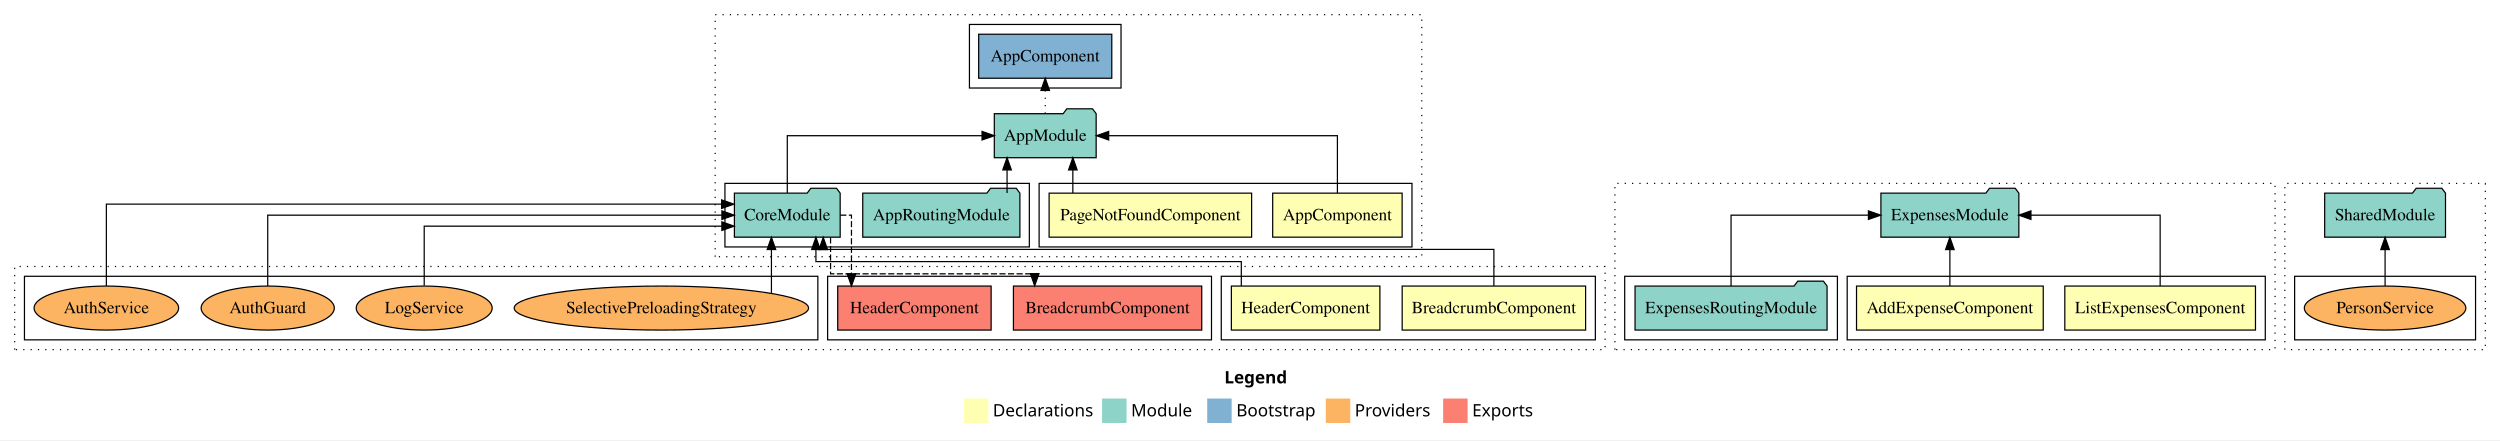
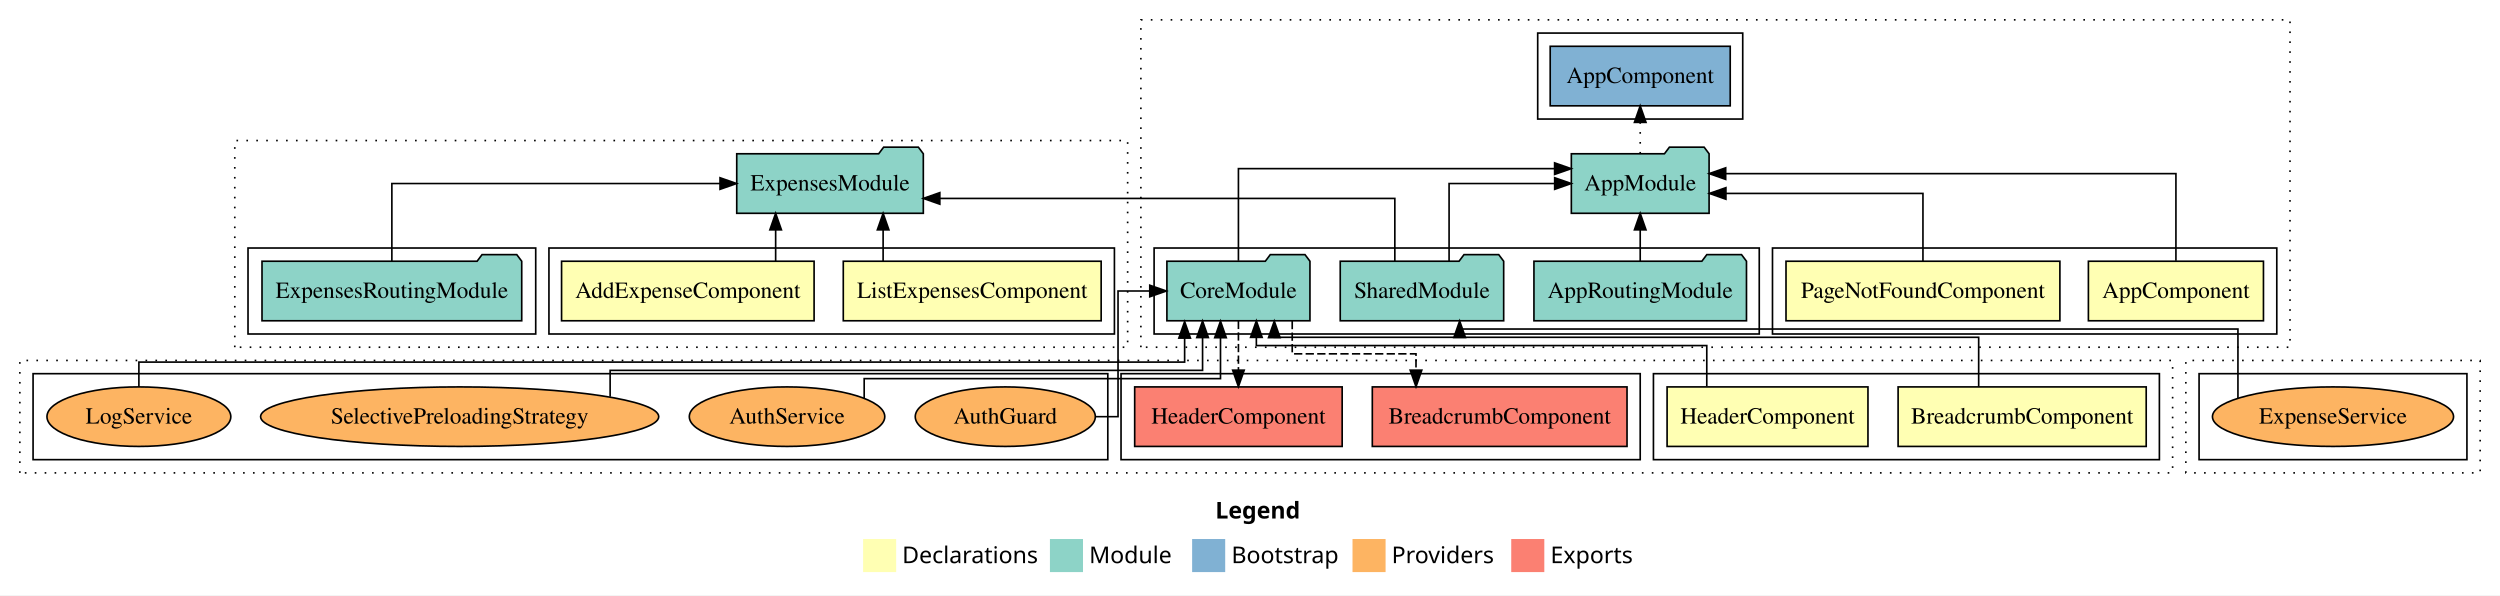
- <svg xmlns="http://www.w3.org/2000/svg" width="2045pt" height="360pt" viewBox="0.00 0.00 2045.00 360.00">
+ <svg xmlns="http://www.w3.org/2000/svg" width="1512pt" height="360pt" viewBox="0.00 0.00 1512.00 360.00">
  <g id="graph0" class="graph" transform="scale(1 1) rotate(0) translate(4 356)">
-     <polygon fill="#ffffff" stroke="transparent" points="-4,4 -4,-356 2041,-356 2041,4 -4,4" />
-     <text text-anchor="start" x="997.509" y="-42.4" font-family="sans-serif" font-weight="bold" font-size="14.00" fill="#000000">Legend</text>
-     <polygon fill="#ffffb3" stroke="transparent" points="784.5,-10 784.5,-30 804.5,-30 804.5,-10 784.5,-10" />
-     <text text-anchor="start" x="808.129" y="-15.4" font-family="sans-serif" font-size="14.00" fill="#000000">  Declarations</text>
-     <polygon fill="#8dd3c7" stroke="transparent" points="897.5,-10 897.5,-30 917.5,-30 917.5,-10 897.5,-10" />
-     <text text-anchor="start" x="921.225" y="-15.4" font-family="sans-serif" font-size="14.00" fill="#000000">  Module</text>
-     <polygon fill="#80b1d3" stroke="transparent" points="983.5,-10 983.5,-30 1003.5,-30 1003.5,-10 983.5,-10" />
-     <text text-anchor="start" x="1007.281" y="-15.4" font-family="sans-serif" font-size="14.00" fill="#000000">  Bootstrap</text>
-     <polygon fill="#fdb462" stroke="transparent" points="1080.5,-10 1080.5,-30 1100.5,-30 1100.5,-10 1080.5,-10" />
-     <text text-anchor="start" x="1104.173" y="-15.4" font-family="sans-serif" font-size="14.00" fill="#000000">  Providers</text>
-     <polygon fill="#fb8072" stroke="transparent" points="1176.5,-10 1176.5,-30 1196.5,-30 1196.5,-10 1176.5,-10" />
-     <text text-anchor="start" x="1200.226" y="-15.4" font-family="sans-serif" font-size="14.00" fill="#000000">  Exports</text>
+     <polygon fill="#ffffff" stroke="transparent" points="-4,4 -4,-356 1508,-356 1508,4 -4,4" />
+     <text text-anchor="start" x="731.009" y="-42.4" font-family="sans-serif" font-weight="bold" font-size="14.00" fill="#000000">Legend</text>
+     <polygon fill="#ffffb3" stroke="transparent" points="518,-10 518,-30 538,-30 538,-10 518,-10" />
+     <text text-anchor="start" x="541.629" y="-15.4" font-family="sans-serif" font-size="14.00" fill="#000000">  Declarations</text>
+     <polygon fill="#8dd3c7" stroke="transparent" points="631,-10 631,-30 651,-30 651,-10 631,-10" />
+     <text text-anchor="start" x="654.725" y="-15.4" font-family="sans-serif" font-size="14.00" fill="#000000">  Module</text>
+     <polygon fill="#80b1d3" stroke="transparent" points="717,-10 717,-30 737,-30 737,-10 717,-10" />
+     <text text-anchor="start" x="740.781" y="-15.4" font-family="sans-serif" font-size="14.00" fill="#000000">  Bootstrap</text>
+     <polygon fill="#fdb462" stroke="transparent" points="814,-10 814,-30 834,-30 834,-10 814,-10" />
+     <text text-anchor="start" x="837.673" y="-15.4" font-family="sans-serif" font-size="14.00" fill="#000000">  Providers</text>
+     <polygon fill="#fb8072" stroke="transparent" points="910,-10 910,-30 930,-30 930,-10 910,-10" />
+     <text text-anchor="start" x="933.726" y="-15.4" font-family="sans-serif" font-size="14.00" fill="#000000">  Exports</text>
    <g id="clust1" class="cluster">
-       <polygon fill="none" stroke="#000000" stroke-dasharray="1,5" points="581,-146 581,-344 1159,-344 1159,-146 581,-146" />
+       <polygon fill="none" stroke="#000000" stroke-dasharray="1,5" points="686,-146 686,-344 1381,-344 1381,-146 686,-146" />
    </g>
    <g id="clust2" class="cluster">
-       <polygon fill="none" stroke="#000000" points="846,-154 846,-206 1151,-206 1151,-154 846,-154" />
+       <polygon fill="none" stroke="#000000" points="1068,-154 1068,-206 1373,-206 1373,-154 1068,-154" />
    </g>
    <g id="clust5" class="cluster">
-       <polygon fill="none" stroke="#000000" points="589,-154 589,-206 838,-206 838,-154 589,-154" />
+       <polygon fill="none" stroke="#000000" points="694,-154 694,-206 1060,-206 1060,-154 694,-154" />
    </g>
    <g id="clust7" class="cluster">
-       <polygon fill="none" stroke="#000000" points="789,-284 789,-336 913,-336 913,-284 789,-284" />
+       <polygon fill="none" stroke="#000000" points="926,-284 926,-336 1050,-336 1050,-284 926,-284" />
    </g>
    <g id="clust15" class="cluster">
-       <polygon fill="none" stroke="#000000" stroke-dasharray="1,5" points="8,-70 8,-138 1309,-138 1309,-70 8,-70" />
+       <polygon fill="none" stroke="#000000" stroke-dasharray="1,5" points="8,-70 8,-138 1310,-138 1310,-70 8,-70" />
    </g>
    <g id="clust16" class="cluster">
-       <polygon fill="none" stroke="#000000" points="995,-78 995,-130 1301,-130 1301,-78 995,-78" />
+       <polygon fill="none" stroke="#000000" points="996,-78 996,-130 1302,-130 1302,-78 996,-78" />
    </g>
    <g id="clust20" class="cluster">
-       <polygon fill="none" stroke="#000000" points="673,-78 673,-130 987,-130 987,-78 673,-78" />
+       <polygon fill="none" stroke="#000000" points="674,-78 674,-130 988,-130 988,-78 674,-78" />
    </g>
    <g id="clust22" class="cluster">
-       <polygon fill="none" stroke="#000000" points="16,-78 16,-130 665,-130 665,-78 16,-78" />
+       <polygon fill="none" stroke="#000000" points="16,-78 16,-130 666,-130 666,-78 16,-78" />
    </g>
    <g id="clust23" class="cluster">
-       <polygon fill="none" stroke="#000000" stroke-dasharray="1,5" points="1317,-70 1317,-206 1857,-206 1857,-70 1317,-70" />
+       <polygon fill="none" stroke="#000000" stroke-dasharray="1,5" points="138,-146 138,-271 678,-271 678,-146 138,-146" />
    </g>
    <g id="clust24" class="cluster">
-       <polygon fill="none" stroke="#000000" points="1507,-78 1507,-130 1849,-130 1849,-78 1507,-78" />
+       <polygon fill="none" stroke="#000000" points="328,-154 328,-206 670,-206 670,-154 328,-154" />
    </g>
    <g id="clust27" class="cluster">
-       <polygon fill="none" stroke="#000000" points="1325,-78 1325,-130 1499,-130 1499,-78 1325,-78" />
+       <polygon fill="none" stroke="#000000" points="146,-154 146,-206 320,-206 320,-154 146,-154" />
    </g>
    <g id="clust37" class="cluster">
-       <polygon fill="none" stroke="#000000" stroke-dasharray="1,5" points="1865,-70 1865,-206 2029,-206 2029,-70 1865,-70" />
+       <polygon fill="none" stroke="#000000" stroke-dasharray="1,5" points="1318,-70 1318,-138 1496,-138 1496,-70 1318,-70" />
    </g>
    <g id="clust42" class="cluster">
-       <polygon fill="none" stroke="#000000" points="1873,-78 1873,-130 2021,-130 2021,-78 1873,-78" />
+       <polygon fill="none" stroke="#000000" points="1326,-78 1326,-130 1488,-130 1488,-78 1326,-78" />
    </g>
    <g id="node1" class="node">
-       <polygon fill="#ffffb3" stroke="#000000" points="1142.94,-198 1037.06,-198 1037.06,-162 1142.94,-162 1142.94,-198" />
-       <text text-anchor="middle" x="1090" y="-175.8" font-family="Times,serif" font-size="14.00" fill="#000000">AppComponent</text>
+       <polygon fill="#ffffb3" stroke="#000000" points="1364.94,-198 1259.06,-198 1259.06,-162 1364.94,-162 1364.94,-198" />
+       <text text-anchor="middle" x="1312" y="-175.8" font-family="Times,serif" font-size="14.00" fill="#000000">AppComponent</text>
    </g>
    <g id="node3" class="node">
-       <polygon fill="#8dd3c7" stroke="#000000" points="892.657,-263 889.657,-267 868.657,-267 865.657,-263 809.343,-263 809.343,-227 892.657,-227 892.657,-263" />
-       <text text-anchor="middle" x="851" y="-240.8" font-family="Times,serif" font-size="14.00" fill="#000000">AppModule</text>
+       <polygon fill="#8dd3c7" stroke="#000000" points="1029.657,-263 1026.657,-267 1005.657,-267 1002.657,-263 946.343,-263 946.343,-227 1029.657,-227 1029.657,-263" />
+       <text text-anchor="middle" x="988" y="-240.8" font-family="Times,serif" font-size="14.00" fill="#000000">AppModule</text>
    </g>
    <g id="edge1" class="edge">
-       <path fill="none" stroke="#000000" d="M1090,-198.106C1090,-217.339 1090,-245 1090,-245 1090,-245 902.904,-245 902.904,-245" />
-       <polygon fill="#000000" stroke="#000000" points="902.904,-241.5 892.904,-245 902.904,-248.5 902.904,-241.5" />
+       <path fill="none" stroke="#000000" d="M1312,-198.284C1312,-219.321 1312,-251 1312,-251 1312,-251 1039.694,-251 1039.694,-251" />
+       <polygon fill="#000000" stroke="#000000" points="1039.694,-247.5 1029.694,-251 1039.694,-254.5 1039.694,-247.5" />
    </g>
    <g id="node2" class="node">
-       <polygon fill="#ffffb3" stroke="#000000" points="1019.824,-198 854.176,-198 854.176,-162 1019.824,-162 1019.824,-198" />
-       <text text-anchor="middle" x="937" y="-175.8" font-family="Times,serif" font-size="14.00" fill="#000000">PageNotFoundComponent</text>
+       <polygon fill="#ffffb3" stroke="#000000" points="1241.824,-198 1076.176,-198 1076.176,-162 1241.824,-162 1241.824,-198" />
+       <text text-anchor="middle" x="1159" y="-175.8" font-family="Times,serif" font-size="14.00" fill="#000000">PageNotFoundComponent</text>
    </g>
    <g id="edge2" class="edge">
-       <path fill="none" stroke="#000000" d="M873.583,-198.106C873.583,-198.106 873.583,-216.991 873.583,-216.991" />
-       <polygon fill="#000000" stroke="#000000" points="870.083,-216.991 873.583,-226.991 877.083,-216.991 870.083,-216.991" />
+       <path fill="none" stroke="#000000" d="M1159,-198.023C1159,-215.373 1159,-239 1159,-239 1159,-239 1039.831,-239 1039.831,-239" />
+       <polygon fill="#000000" stroke="#000000" points="1039.831,-235.5 1029.831,-239 1039.831,-242.5 1039.831,-235.5" />
+     </g>
+     <g id="node7" class="node">
+       <polygon fill="#80b1d3" stroke="#000000" points="1042.439,-328 933.561,-328 933.561,-292 1042.439,-292 1042.439,-328" />
+       <text text-anchor="middle" x="988" y="-305.8" font-family="Times,serif" font-size="14.00" fill="#000000">AppComponent </text>
+     </g>
+     <g id="edge6" class="edge">
+       <path fill="none" stroke="#000000" stroke-dasharray="1,5" d="M988,-263.106C988,-263.106 988,-281.991 988,-281.991" />
+       <polygon fill="#000000" stroke="#000000" points="984.5,-281.991 988,-291.991 991.5,-281.991 984.5,-281.991" />
+     </g>
+     <g id="node4" class="node">
+       <polygon fill="#8dd3c7" stroke="#000000" points="1052.274,-198 1049.274,-202 1028.274,-202 1025.274,-198 923.726,-198 923.726,-162 1052.274,-162 1052.274,-198" />
+       <text text-anchor="middle" x="988" y="-175.8" font-family="Times,serif" font-size="14.00" fill="#000000">AppRoutingModule</text>
+     </g>
+     <g id="edge3" class="edge">
+       <path fill="none" stroke="#000000" d="M988,-198.106C988,-198.106 988,-216.991 988,-216.991" />
+       <polygon fill="#000000" stroke="#000000" points="984.5,-216.991 988,-226.991 991.5,-216.991 984.5,-216.991" />
+     </g>
+     <g id="node5" class="node">
+       <polygon fill="#8dd3c7" stroke="#000000" points="788.262,-198 785.262,-202 764.262,-202 761.262,-198 701.738,-198 701.738,-162 788.262,-162 788.262,-198" />
+       <text text-anchor="middle" x="745" y="-175.8" font-family="Times,serif" font-size="14.00" fill="#000000">CoreModule</text>
+     </g>
+     <g id="edge4" class="edge">
+       <path fill="none" stroke="#000000" d="M745,-198.292C745,-220.206 745,-254 745,-254 745,-254 936.227,-254 936.227,-254" />
+       <polygon fill="#000000" stroke="#000000" points="936.227,-257.5 946.227,-254 936.227,-250.5 936.227,-257.5" />
+     </g>
+     <g id="node10" class="node">
+       <polygon fill="#fb8072" stroke="#000000" points="980.025,-122 825.975,-122 825.975,-86 980.025,-86 980.025,-122" />
+       <text text-anchor="middle" x="903" y="-99.8" font-family="Times,serif" font-size="14.00" fill="#000000">BreadcrumbComponent </text>
+     </g>
+     <g id="edge9" class="edge">
+       <path fill="none" stroke="#000000" stroke-dasharray="5,2" d="M777.536,-161.89C777.536,-152.103 777.536,-142 777.536,-142 777.536,-142 852.395,-142 852.395,-142 852.395,-142 852.395,-132.11 852.395,-132.11" />
+       <polygon fill="#000000" stroke="#000000" points="855.896,-132.11 852.395,-122.11 848.896,-132.11 855.896,-132.11" />
+     </g>
+     <g id="node11" class="node">
+       <polygon fill="#fb8072" stroke="#000000" points="807.744,-122 682.256,-122 682.256,-86 807.744,-86 807.744,-122" />
+       <text text-anchor="middle" x="745" y="-99.8" font-family="Times,serif" font-size="14.00" fill="#000000">HeaderComponent </text>
+     </g>
+     <g id="edge10" class="edge">
+       <path fill="none" stroke="#000000" stroke-dasharray="5,2" d="M745,-161.989C745,-161.989 745,-132.145 745,-132.145" />
+       <polygon fill="#000000" stroke="#000000" points="748.5,-132.145 745,-122.145 741.5,-132.145 748.5,-132.145" />
    </g>
    <g id="node6" class="node">
-       <polygon fill="#80b1d3" stroke="#000000" points="905.439,-328 796.561,-328 796.561,-292 905.439,-292 905.439,-328" />
-       <text text-anchor="middle" x="851" y="-305.8" font-family="Times,serif" font-size="14.00" fill="#000000">AppComponent </text>
+       <polygon fill="#8dd3c7" stroke="#000000" points="905.423,-198 902.423,-202 881.423,-202 878.423,-198 806.577,-198 806.577,-162 905.423,-162 905.423,-198" />
+       <text text-anchor="middle" x="856" y="-175.8" font-family="Times,serif" font-size="14.00" fill="#000000">SharedModule</text>
    </g>
    <g id="edge5" class="edge">
-       <path fill="none" stroke="#000000" stroke-dasharray="1,5" d="M851,-263.106C851,-263.106 851,-281.991 851,-281.991" />
-       <polygon fill="#000000" stroke="#000000" points="847.5,-281.991 851,-291.991 854.5,-281.991 847.5,-281.991" />
-     </g>
-     <g id="node4" class="node">
-       <polygon fill="#8dd3c7" stroke="#000000" points="830.274,-198 827.274,-202 806.274,-202 803.274,-198 701.726,-198 701.726,-162 830.274,-162 830.274,-198" />
-       <text text-anchor="middle" x="766" y="-175.8" font-family="Times,serif" font-size="14.00" fill="#000000">AppRoutingModule</text>
-     </g>
-     <g id="edge3" class="edge">
-       <path fill="none" stroke="#000000" d="M819.779,-198.106C819.779,-198.106 819.779,-216.991 819.779,-216.991" />
-       <polygon fill="#000000" stroke="#000000" points="816.279,-216.991 819.779,-226.991 823.279,-216.991 816.279,-216.991" />
-     </g>
-     <g id="node5" class="node">
-       <polygon fill="#8dd3c7" stroke="#000000" points="683.262,-198 680.262,-202 659.262,-202 656.262,-198 596.738,-198 596.738,-162 683.262,-162 683.262,-198" />
-       <text text-anchor="middle" x="640" y="-175.8" font-family="Times,serif" font-size="14.00" fill="#000000">CoreModule</text>
-     </g>
-     <g id="edge4" class="edge">
-       <path fill="none" stroke="#000000" d="M640,-198.106C640,-217.339 640,-245 640,-245 640,-245 799.313,-245 799.313,-245" />
-       <polygon fill="#000000" stroke="#000000" points="799.313,-248.5 809.313,-245 799.313,-241.5 799.313,-248.5" />
+       <path fill="none" stroke="#000000" d="M872.404,-198.106C872.404,-217.339 872.404,-245 872.404,-245 872.404,-245 936.267,-245 936.267,-245" />
+       <polygon fill="#000000" stroke="#000000" points="936.267,-248.5 946.267,-245 936.267,-241.5 936.267,-248.5" />
+     </g>
+     <g id="node18" class="node">
+       <polygon fill="#8dd3c7" stroke="#000000" points="554.422,-263 551.422,-267 530.422,-267 527.422,-263 441.578,-263 441.578,-227 554.422,-227 554.422,-263" />
+       <text text-anchor="middle" x="498" y="-240.8" font-family="Times,serif" font-size="14.00" fill="#000000">ExpensesModule</text>
+     </g>
+     <g id="edge18" class="edge">
+       <path fill="none" stroke="#000000" d="M839.596,-198.027C839.596,-214.398 839.596,-236 839.596,-236 839.596,-236 564.408,-236 564.408,-236" />
+       <polygon fill="#000000" stroke="#000000" points="564.408,-232.5 554.408,-236 564.408,-239.5 564.408,-232.5" />
+     </g>
+     <g id="node8" class="node">
+       <polygon fill="#ffffb3" stroke="#000000" points="1294.025,-122 1143.975,-122 1143.975,-86 1294.025,-86 1294.025,-122" />
+       <text text-anchor="middle" x="1219" y="-99.8" font-family="Times,serif" font-size="14.00" fill="#000000">BreadcrumbComponent</text>
+     </g>
+     <g id="edge7" class="edge">
+       <path fill="none" stroke="#000000" d="M1192.7,-122.147C1192.7,-135.739 1192.7,-152 1192.7,-152 1192.7,-152 766.69,-152 766.69,-152 766.69,-152 766.69,-152.979 766.69,-152.979" />
+       <polygon fill="#000000" stroke="#000000" points="763.191,-151.793 766.69,-161.793 770.191,-151.793 763.191,-151.793" />
    </g>
    <g id="node9" class="node">
-       <polygon fill="#fb8072" stroke="#000000" points="979.025,-122 824.975,-122 824.975,-86 979.025,-86 979.025,-122" />
-       <text text-anchor="middle" x="902" y="-99.8" font-family="Times,serif" font-size="14.00" fill="#000000">BreadcrumbComponent </text>
+       <polygon fill="#ffffb3" stroke="#000000" points="1125.744,-122 1004.256,-122 1004.256,-86 1125.744,-86 1125.744,-122" />
+       <text text-anchor="middle" x="1065" y="-99.8" font-family="Times,serif" font-size="14.00" fill="#000000">HeaderComponent</text>
    </g>
    <g id="edge8" class="edge">
-       <path fill="none" stroke="#000000" stroke-dasharray="5,2" d="M675.396,-161.853C675.396,-148.261 675.396,-132 675.396,-132 675.396,-132 842.363,-132 842.363,-132 842.363,-132 842.363,-131.021 842.363,-131.021" />
-       <polygon fill="#000000" stroke="#000000" points="845.863,-132.207 842.363,-122.207 838.863,-132.207 845.863,-132.207" />
-     </g>
-     <g id="node10" class="node">
-       <polygon fill="#fb8072" stroke="#000000" points="806.744,-122 681.256,-122 681.256,-86 806.744,-86 806.744,-122" />
-       <text text-anchor="middle" x="744" y="-99.8" font-family="Times,serif" font-size="14.00" fill="#000000">HeaderComponent </text>
-     </g>
-     <g id="edge9" class="edge">
-       <path fill="none" stroke="#000000" stroke-dasharray="5,2" d="M683.353,-180C688.793,-180 692.497,-180 692.497,-180 692.497,-180 692.497,-132.011 692.497,-132.011" />
-       <polygon fill="#000000" stroke="#000000" points="695.997,-132.011 692.497,-122.011 688.997,-132.011 695.997,-132.011" />
-     </g>
-     <g id="node7" class="node">
-       <polygon fill="#ffffb3" stroke="#000000" points="1293.025,-122 1142.975,-122 1142.975,-86 1293.025,-86 1293.025,-122" />
-       <text text-anchor="middle" x="1218" y="-99.8" font-family="Times,serif" font-size="14.00" fill="#000000">BreadcrumbComponent</text>
-     </g>
-     <g id="edge6" class="edge">
-       <path fill="none" stroke="#000000" d="M1218,-122.147C1218,-135.739 1218,-152 1218,-152 1218,-152 669.414,-152 669.414,-152 669.414,-152 669.414,-152.979 669.414,-152.979" />
-       <polygon fill="#000000" stroke="#000000" points="665.914,-151.793 669.414,-161.793 672.914,-151.793 665.914,-151.793" />
-     </g>
-     <g id="node8" class="node">
-       <polygon fill="#ffffb3" stroke="#000000" points="1124.744,-122 1003.256,-122 1003.256,-86 1124.744,-86 1124.744,-122" />
-       <text text-anchor="middle" x="1064" y="-99.8" font-family="Times,serif" font-size="14.00" fill="#000000">HeaderComponent</text>
-     </g>
-     <g id="edge7" class="edge">
-       <path fill="none" stroke="#000000" d="M1011.395,-122.11C1011.395,-131.897 1011.395,-142 1011.395,-142 1011.395,-142 663.432,-142 663.432,-142 663.432,-142 663.432,-151.89 663.432,-151.89" />
-       <polygon fill="#000000" stroke="#000000" points="659.932,-151.89 663.432,-161.89 666.932,-151.89 659.932,-151.89" />
-     </g>
-     <g id="node11" class="node">
-       <ellipse fill="#fdb462" stroke="#000000" cx="537" cy="-104" rx="120.399" ry="18" />
-       <text text-anchor="middle" x="537" y="-99.8" font-family="Times,serif" font-size="14.00" fill="#000000">SelectivePreloadingStrategy</text>
-     </g>
-     <g id="edge10" class="edge">
-       <path fill="none" stroke="#000000" d="M627.034,-116.211C627.034,-116.211 627.034,-151.864 627.034,-151.864" />
-       <polygon fill="#000000" stroke="#000000" points="623.534,-151.864 627.034,-161.864 630.534,-151.864 623.534,-151.864" />
+       <path fill="none" stroke="#000000" d="M1028.258,-122.485C1028.258,-134.14 1028.258,-147 1028.258,-147 1028.258,-147 755.845,-147 755.845,-147 755.845,-147 755.845,-151.955 755.845,-151.955" />
+       <polygon fill="#000000" stroke="#000000" points="752.345,-151.955 755.845,-161.955 759.345,-151.955 752.345,-151.955" />
    </g>
    <g id="node12" class="node">
-       <ellipse fill="#fdb462" stroke="#000000" cx="343" cy="-104" rx="55.597" ry="18" />
-       <text text-anchor="middle" x="343" y="-99.8" font-family="Times,serif" font-size="14.00" fill="#000000">LogService</text>
+       <ellipse fill="#fdb462" stroke="#000000" cx="274" cy="-104" rx="120.399" ry="18" />
+       <text text-anchor="middle" x="274" y="-99.8" font-family="Times,serif" font-size="14.00" fill="#000000">SelectivePreloadingStrategy</text>
    </g>
    <g id="edge11" class="edge">
-       <path fill="none" stroke="#000000" d="M343,-122.308C343,-142.145 343,-171 343,-171 343,-171 586.496,-171 586.496,-171" />
-       <polygon fill="#000000" stroke="#000000" points="586.496,-174.5 596.496,-171 586.495,-167.5 586.496,-174.5" />
+       <path fill="none" stroke="#000000" d="M365.009,-116.037C365.009,-123.626 365.009,-132 365.009,-132 365.009,-132 723.31,-132 723.31,-132 723.31,-132 723.31,-151.853 723.31,-151.853" />
+       <polygon fill="#000000" stroke="#000000" points="719.81,-151.853 723.31,-161.853 726.81,-151.853 719.81,-151.853" />
    </g>
    <g id="node13" class="node">
-       <ellipse fill="#fdb462" stroke="#000000" cx="215" cy="-104" rx="54.457" ry="18" />
-       <text text-anchor="middle" x="215" y="-99.8" font-family="Times,serif" font-size="14.00" fill="#000000">AuthGuard</text>
+       <ellipse fill="#fdb462" stroke="#000000" cx="80" cy="-104" rx="55.597" ry="18" />
+       <text text-anchor="middle" x="80" y="-99.8" font-family="Times,serif" font-size="14.00" fill="#000000">LogService</text>
    </g>
    <g id="edge12" class="edge">
-       <path fill="none" stroke="#000000" d="M215,-122.011C215,-144.485 215,-180 215,-180 215,-180 586.515,-180 586.515,-180" />
-       <polygon fill="#000000" stroke="#000000" points="586.515,-183.5 596.515,-180 586.515,-176.5 586.515,-183.5" />
+       <path fill="none" stroke="#000000" d="M80,-122.045C80,-129.749 80,-137 80,-137 80,-137 712.464,-137 712.464,-137 712.464,-137 712.464,-151.515 712.464,-151.515" />
+       <polygon fill="#000000" stroke="#000000" points="708.965,-151.514 712.464,-161.515 715.965,-151.515 708.965,-151.514" />
    </g>
    <g id="node14" class="node">
-       <ellipse fill="#fdb462" stroke="#000000" cx="83" cy="-104" rx="59.108" ry="18" />
-       <text text-anchor="middle" x="83" y="-99.8" font-family="Times,serif" font-size="14.00" fill="#000000">AuthService</text>
+       <ellipse fill="#fdb462" stroke="#000000" cx="604" cy="-104" rx="54.457" ry="18" />
+       <text text-anchor="middle" x="604" y="-99.8" font-family="Times,serif" font-size="14.00" fill="#000000">AuthGuard</text>
    </g>
    <g id="edge13" class="edge">
-       <path fill="none" stroke="#000000" d="M83,-122.026C83,-146.977 83,-189 83,-189 83,-189 586.293,-189 586.293,-189" />
-       <polygon fill="#000000" stroke="#000000" points="586.293,-192.5 596.293,-189 586.293,-185.5 586.293,-192.5" />
+       <path fill="none" stroke="#000000" d="M658.713,-104C666.64,-104 672.185,-104 672.185,-104 672.185,-104 672.185,-180 672.185,-180 672.185,-180 691.382,-180 691.382,-180" />
+       <polygon fill="#000000" stroke="#000000" points="691.382,-183.5 701.382,-180 691.382,-176.5 691.382,-183.5" />
    </g>
    <g id="node15" class="node">
-       <polygon fill="#ffffb3" stroke="#000000" points="1840.982,-122 1685.018,-122 1685.018,-86 1840.982,-86 1840.982,-122" />
-       <text text-anchor="middle" x="1763" y="-99.8" font-family="Times,serif" font-size="14.00" fill="#000000">ListExpensesComponent</text>
+       <ellipse fill="#fdb462" stroke="#000000" cx="472" cy="-104" rx="59.108" ry="18" />
+       <text text-anchor="middle" x="472" y="-99.8" font-family="Times,serif" font-size="14.00" fill="#000000">AuthService</text>
+     </g>
+     <g id="edge14" class="edge">
+       <path fill="none" stroke="#000000" d="M518.657,-115.231C518.657,-121.069 518.657,-127 518.657,-127 518.657,-127 734.155,-127 734.155,-127 734.155,-127 734.155,-151.76 734.155,-151.76" />
+       <polygon fill="#000000" stroke="#000000" points="730.655,-151.76 734.155,-161.76 737.655,-151.76 730.655,-151.76" />
+     </g>
+     <g id="node16" class="node">
+       <polygon fill="#ffffb3" stroke="#000000" points="661.982,-198 506.018,-198 506.018,-162 661.982,-162 661.982,-198" />
+       <text text-anchor="middle" x="584" y="-175.8" font-family="Times,serif" font-size="14.00" fill="#000000">ListExpensesComponent</text>
+     </g>
+     <g id="edge15" class="edge">
+       <path fill="none" stroke="#000000" d="M530.11,-198.106C530.11,-198.106 530.11,-216.991 530.11,-216.991" />
+       <polygon fill="#000000" stroke="#000000" points="526.61,-216.991 530.11,-226.991 533.61,-216.991 526.61,-216.991" />
    </g>
    <g id="node17" class="node">
-       <polygon fill="#8dd3c7" stroke="#000000" points="1647.422,-198 1644.422,-202 1623.422,-202 1620.422,-198 1534.578,-198 1534.578,-162 1647.422,-162 1647.422,-198" />
-       <text text-anchor="middle" x="1591" y="-175.8" font-family="Times,serif" font-size="14.00" fill="#000000">ExpensesModule</text>
-     </g>
-     <g id="edge14" class="edge">
-       <path fill="none" stroke="#000000" d="M1763,-122.011C1763,-144.485 1763,-180 1763,-180 1763,-180 1657.319,-180 1657.319,-180" />
-       <polygon fill="#000000" stroke="#000000" points="1657.319,-176.5 1647.319,-180 1657.319,-183.5 1657.319,-176.5" />
-     </g>
-     <g id="node16" class="node">
-       <polygon fill="#ffffb3" stroke="#000000" points="1667.366,-122 1514.634,-122 1514.634,-86 1667.366,-86 1667.366,-122" />
-       <text text-anchor="middle" x="1591" y="-99.8" font-family="Times,serif" font-size="14.00" fill="#000000">AddExpenseComponent</text>
-     </g>
-     <g id="edge15" class="edge">
-       <path fill="none" stroke="#000000" d="M1591,-122.011C1591,-122.011 1591,-151.855 1591,-151.855" />
-       <polygon fill="#000000" stroke="#000000" points="1587.5,-151.855 1591,-161.855 1594.5,-151.855 1587.5,-151.855" />
-     </g>
-     <g id="node18" class="node">
-       <polygon fill="#8dd3c7" stroke="#000000" points="1490.539,-122 1487.539,-126 1466.539,-126 1463.539,-122 1333.461,-122 1333.461,-86 1490.539,-86 1490.539,-122" />
-       <text text-anchor="middle" x="1412" y="-99.8" font-family="Times,serif" font-size="14.00" fill="#000000">ExpensesRoutingModule</text>
+       <polygon fill="#ffffb3" stroke="#000000" points="488.365,-198 335.635,-198 335.635,-162 488.365,-162 488.365,-198" />
+       <text text-anchor="middle" x="412" y="-175.8" font-family="Times,serif" font-size="14.00" fill="#000000">AddExpenseComponent</text>
    </g>
    <g id="edge16" class="edge">
-       <path fill="none" stroke="#000000" d="M1412,-122.011C1412,-144.485 1412,-180 1412,-180 1412,-180 1524.363,-180 1524.363,-180" />
-       <polygon fill="#000000" stroke="#000000" points="1524.363,-183.5 1534.363,-180 1524.363,-176.5 1524.363,-183.5" />
+       <path fill="none" stroke="#000000" d="M465.111,-198.106C465.111,-198.106 465.111,-216.991 465.111,-216.991" />
+       <polygon fill="#000000" stroke="#000000" points="461.611,-216.991 465.111,-226.991 468.611,-216.991 461.611,-216.991" />
    </g>
    <g id="node19" class="node">
-       <ellipse fill="#fdb462" stroke="#000000" cx="1947" cy="-104" rx="66.049" ry="18" />
-       <text text-anchor="middle" x="1947" y="-99.8" font-family="Times,serif" font-size="14.00" fill="#000000">PersonService</text>
+       <polygon fill="#8dd3c7" stroke="#000000" points="311.539,-198 308.539,-202 287.539,-202 284.539,-198 154.461,-198 154.461,-162 311.539,-162 311.539,-198" />
+       <text text-anchor="middle" x="233" y="-175.8" font-family="Times,serif" font-size="14.00" fill="#000000">ExpensesRoutingModule</text>
+     </g>
+     <g id="edge17" class="edge">
+       <path fill="none" stroke="#000000" d="M233,-198.106C233,-217.339 233,-245 233,-245 233,-245 431.476,-245 431.476,-245" />
+       <polygon fill="#000000" stroke="#000000" points="431.476,-248.5 441.476,-245 431.476,-241.5 431.476,-248.5" />
    </g>
    <g id="node20" class="node">
-       <polygon fill="#8dd3c7" stroke="#000000" points="1996.423,-198 1993.423,-202 1972.423,-202 1969.423,-198 1897.577,-198 1897.577,-162 1996.423,-162 1996.423,-198" />
-       <text text-anchor="middle" x="1947" y="-175.8" font-family="Times,serif" font-size="14.00" fill="#000000">SharedModule</text>
-     </g>
-     <g id="edge17" class="edge">
-       <path fill="none" stroke="#000000" d="M1947,-122.011C1947,-122.011 1947,-151.855 1947,-151.855" />
-       <polygon fill="#000000" stroke="#000000" points="1943.5,-151.855 1947,-161.855 1950.5,-151.855 1943.5,-151.855" />
+       <ellipse fill="#fdb462" stroke="#000000" cx="1407" cy="-104" rx="72.912" ry="18" />
+       <text text-anchor="middle" x="1407" y="-99.8" font-family="Times,serif" font-size="14.00" fill="#000000">ExpenseService</text>
+     </g>
+     <g id="edge19" class="edge">
+       <path fill="none" stroke="#000000" d="M1349.507,-115.24C1349.507,-130.798 1349.507,-157 1349.507,-157 1349.507,-157 878.803,-157 878.803,-157 878.803,-157 878.803,-157.488 878.803,-157.488" />
+       <polygon fill="#000000" stroke="#000000" points="875.303,-151.878 878.803,-161.878 882.303,-151.878 875.303,-151.878" />
    </g>
  </g>
</svg>
